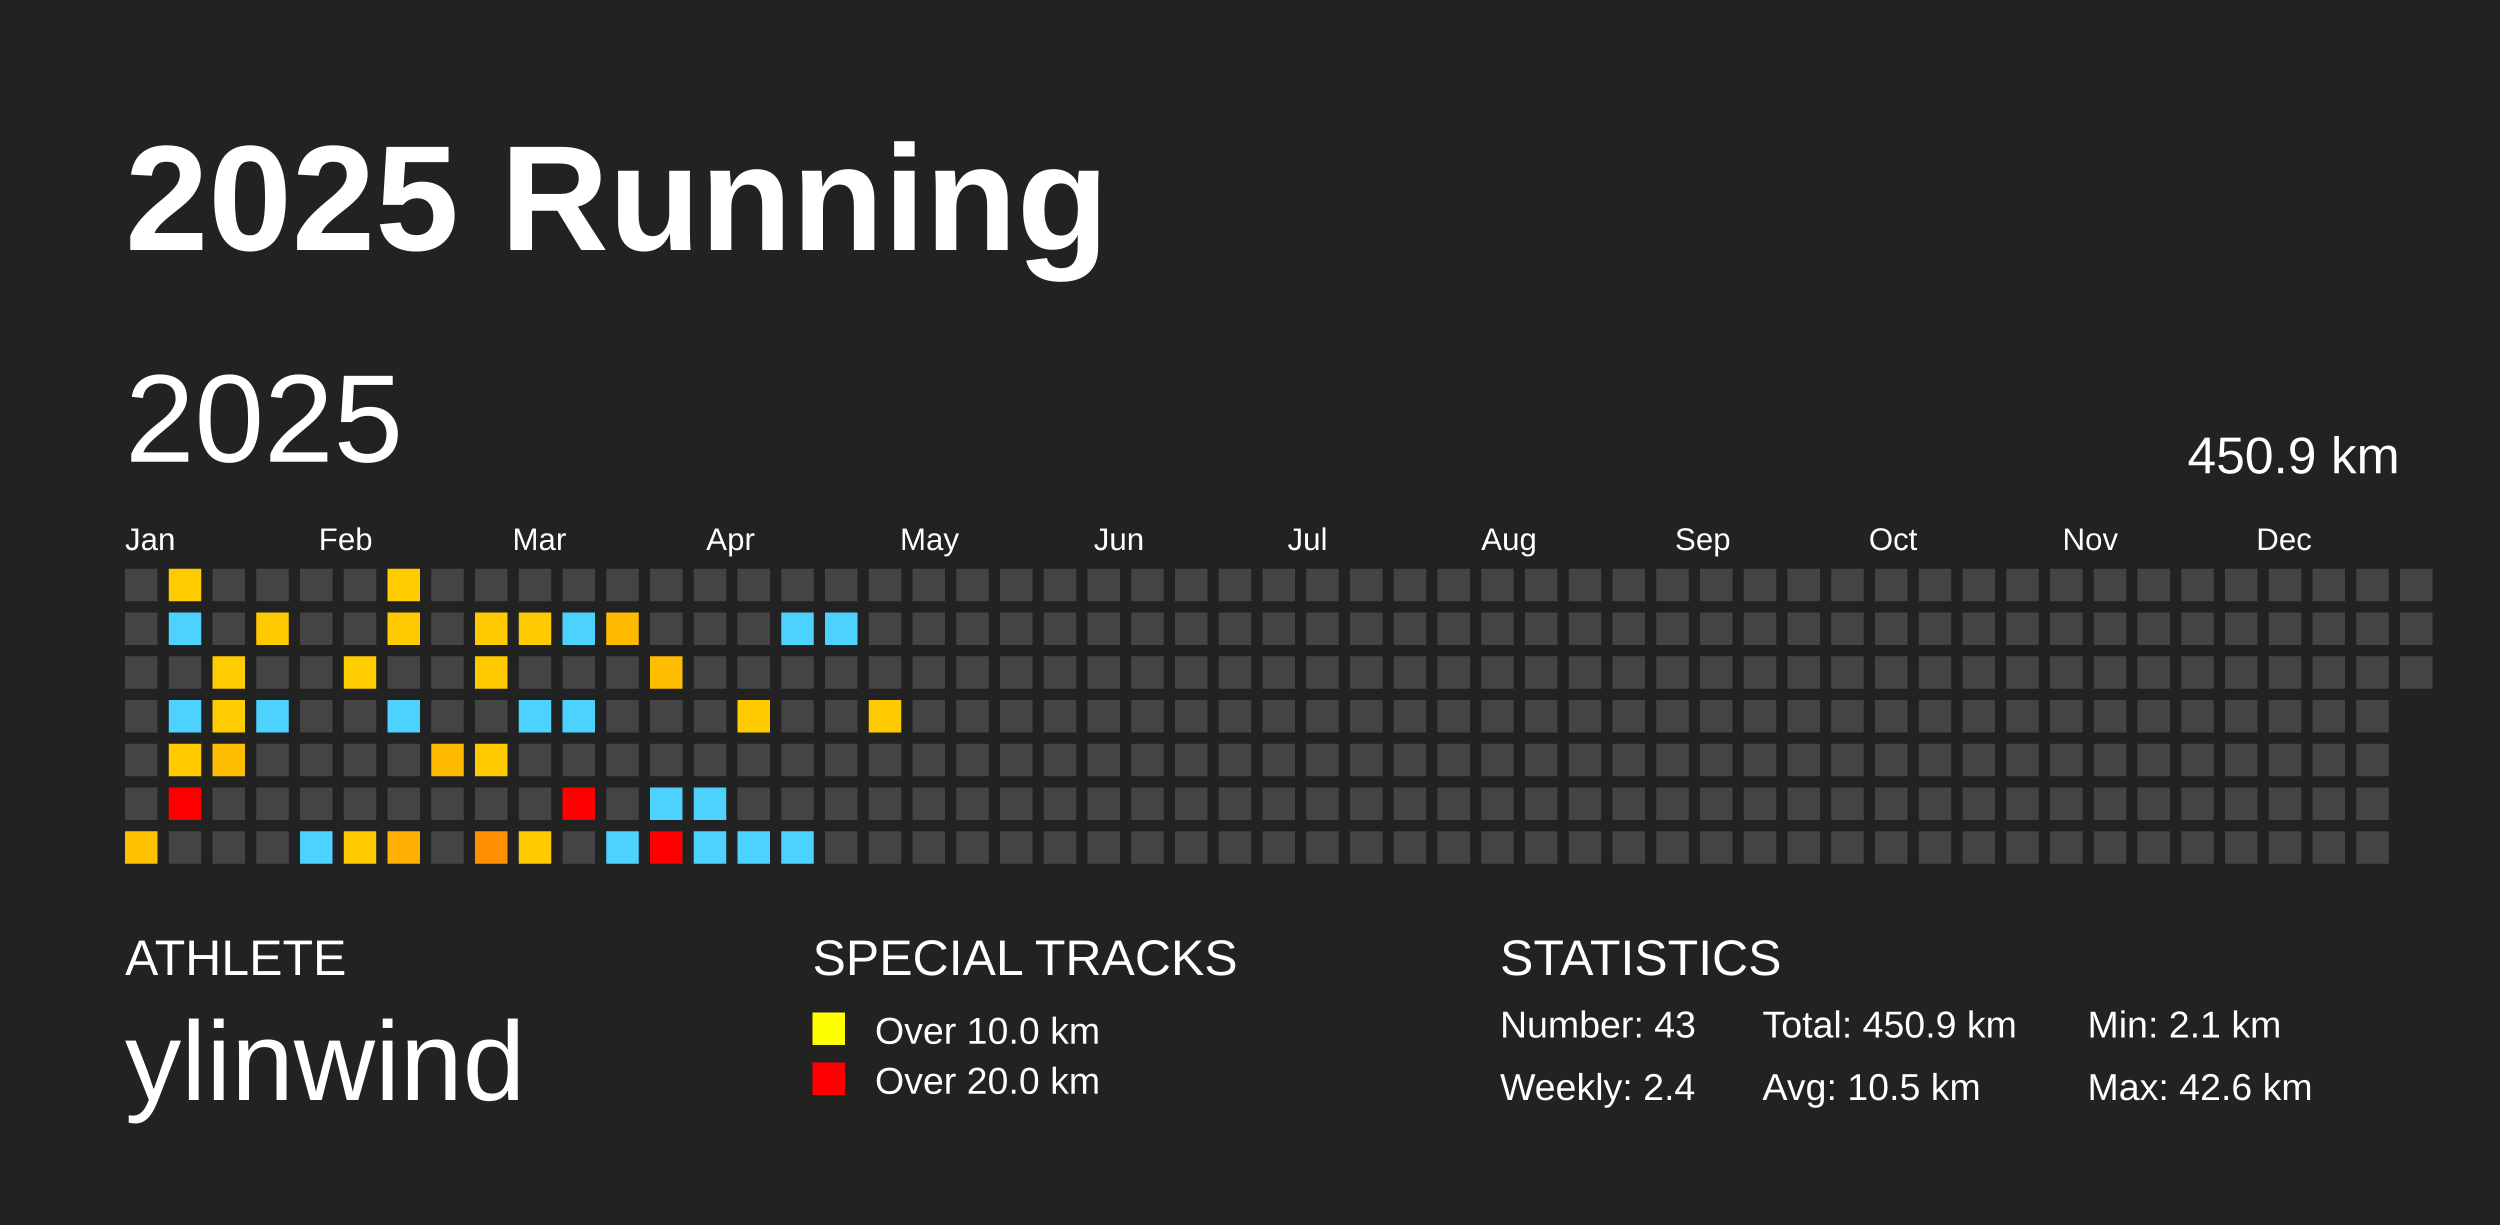
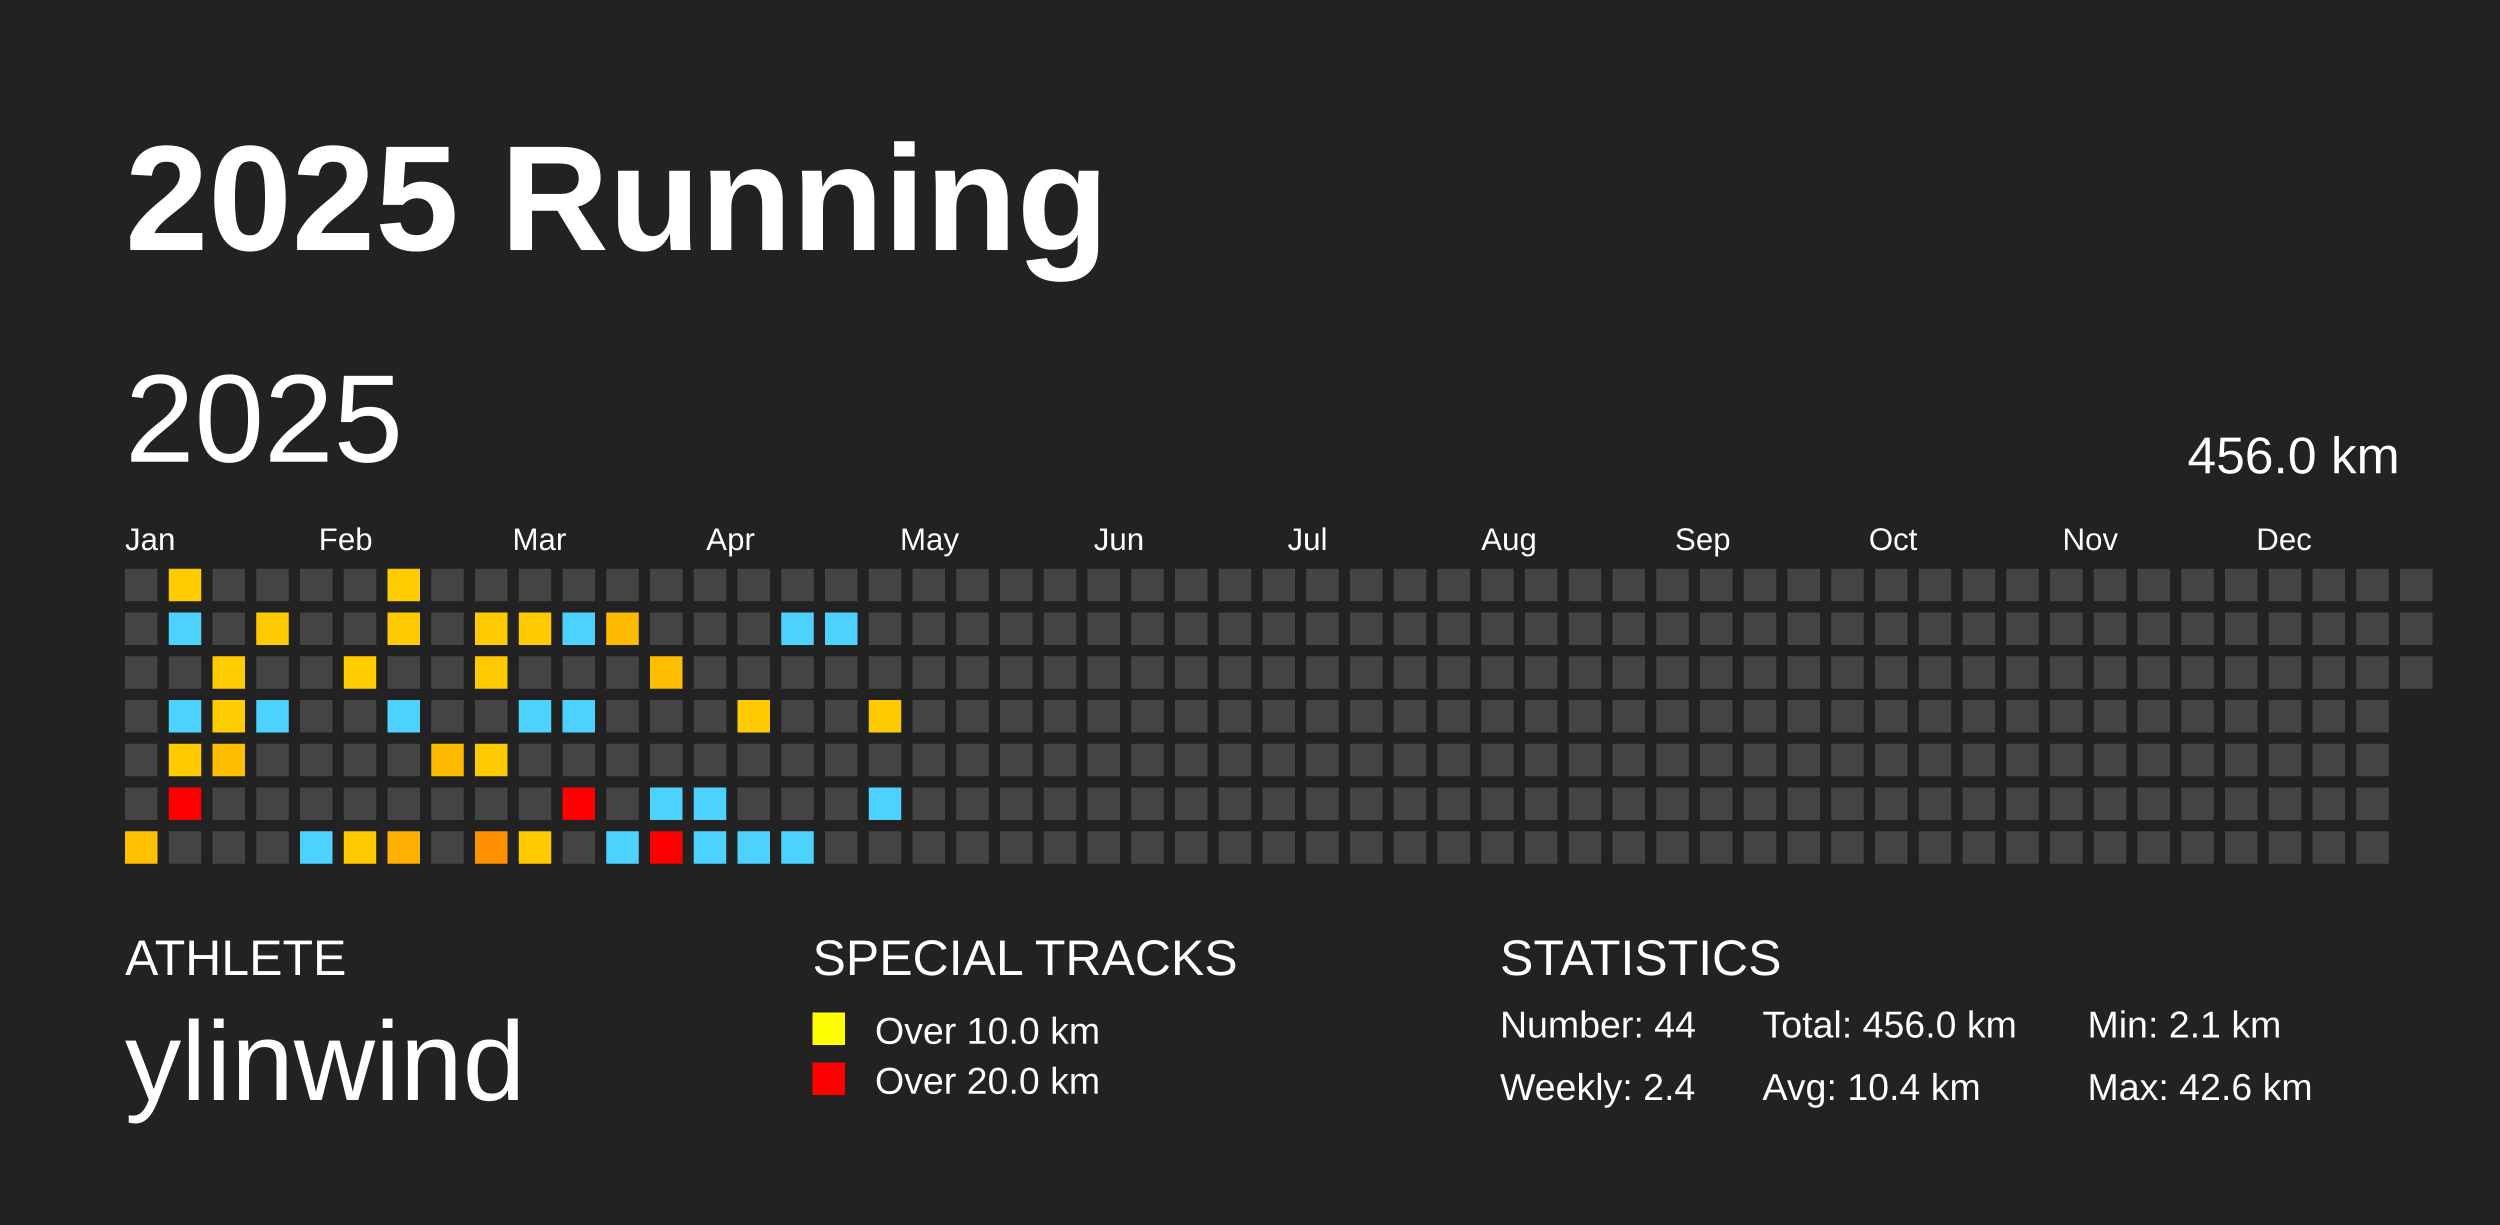
<svg xmlns="http://www.w3.org/2000/svg" baseProfile="full" height="98mm" version="1.1" viewBox="0,0,200,98" width="200mm">
  <defs />
  <rect fill="#222222" height="98" width="200" x="0" y="0" />
  <text fill="#FFFFFF" style="font-size:12px; font-family:Arial; font-weight:bold;" x="10" y="20">2025 Running</text>
  <text fill="#FFFFFF" style="font-size:4px; font-family:Arial" x="10" y="78">ATHLETE</text>
  <text fill="#FFFFFF" style="font-size:9px; font-family:Arial" x="10" y="88">ylinwind</text>
  <text fill="#FFFFFF" style="font-size:4px; font-family:Arial" x="65" y="78">SPECIAL TRACKS</text>
  <rect fill="yellow" height="2.6" width="2.6" x="65" y="81" />
  <text fill="#FFFFFF" style="font-size:3px; font-family:Arial" x="70" y="83.5">Over 10.0 km</text>
  <rect fill="red" height="2.6" width="2.6" x="65" y="85" />
  <text fill="#FFFFFF" style="font-size:3px; font-family:Arial" x="70" y="87.5">Over 20.0 km</text>
  <text fill="#FFFFFF" style="font-size:4px; font-family:Arial" x="120" y="78">STATISTICS</text>
-   <text fill="#FFFFFF" style="font-size:3px; font-family:Arial" x="120" y="83">Number: 43</text>
+   <text fill="#FFFFFF" style="font-size:3px; font-family:Arial" x="120" y="83">Number: 44</text>
  <text fill="#FFFFFF" style="font-size:3px; font-family:Arial" x="120" y="88">Weekly: 2.4</text>
-   <text fill="#FFFFFF" style="font-size:3px; font-family:Arial" x="141" y="83">Total: 450.9 km</text>
-   <text fill="#FFFFFF" style="font-size:3px; font-family:Arial" x="141" y="88">Avg: 10.5 km</text>
+   <text fill="#FFFFFF" style="font-size:3px; font-family:Arial" x="141" y="83">Total: 456.0 km</text>
+   <text fill="#FFFFFF" style="font-size:3px; font-family:Arial" x="141" y="88">Avg: 10.4 km</text>
  <text fill="#FFFFFF" style="font-size:3px; font-family:Arial" x="167" y="83">Min: 2.1 km</text>
  <text fill="#FFFFFF" style="font-size:3px; font-family:Arial" x="167" y="88">Max: 42.6 km</text>
  <text dominant-baseline="hanging" fill="#FFFFFF" style="font-size:10.0px; font-family:Arial;" x="10" y="30">2025</text>
-   <text dominant-baseline="hanging" fill="#FFFFFF" style="font-size:4.125px; font-family:Arial;" x="175" y="35">450.9 km</text>
+   <text dominant-baseline="hanging" fill="#FFFFFF" style="font-size:4.125px; font-family:Arial;" x="175" y="35">456.0 km</text>
  <text fill="#FFFFFF" style="font-size:2.5px; font-family:Arial" x="10.0" y="44">Jan</text>
  <text fill="#FFFFFF" style="font-size:2.5px; font-family:Arial" x="25.5" y="44">Feb</text>
  <text fill="#FFFFFF" style="font-size:2.5px; font-family:Arial" x="41.0" y="44">Mar</text>
  <text fill="#FFFFFF" style="font-size:2.5px; font-family:Arial" x="56.5" y="44">Apr</text>
  <text fill="#FFFFFF" style="font-size:2.5px; font-family:Arial" x="72.0" y="44">May</text>
  <text fill="#FFFFFF" style="font-size:2.5px; font-family:Arial" x="87.5" y="44">Jun</text>
  <text fill="#FFFFFF" style="font-size:2.5px; font-family:Arial" x="103.0" y="44">Jul</text>
  <text fill="#FFFFFF" style="font-size:2.5px; font-family:Arial" x="118.5" y="44">Aug</text>
  <text fill="#FFFFFF" style="font-size:2.5px; font-family:Arial" x="134.0" y="44">Sep</text>
  <text fill="#FFFFFF" style="font-size:2.5px; font-family:Arial" x="149.5" y="44">Oct</text>
  <text fill="#FFFFFF" style="font-size:2.5px; font-family:Arial" x="165.0" y="44">Nov</text>
  <text fill="#FFFFFF" style="font-size:2.5px; font-family:Arial" x="180.5" y="44">Dec</text>
  <rect fill="#444444" height="2.6" width="2.6" x="10.0" y="45.5" />
  <rect fill="#444444" height="2.6" width="2.6" x="10.0" y="49.0" />
  <rect fill="#444444" height="2.6" width="2.6" x="10.0" y="52.5" />
  <rect fill="#444444" height="2.6" width="2.6" x="10.0" y="56.0" />
  <rect fill="#444444" height="2.6" width="2.6" x="10.0" y="59.5" />
  <rect fill="#444444" height="2.6" width="2.6" x="10.0" y="63.0" />
  <rect fill="#ffc100" height="2.6" width="2.6" x="10.0" y="66.5" />
  <rect fill="#ffcc00" height="2.6" width="2.6" x="13.5" y="45.5" />
  <rect fill="#4dd2ff" height="2.6" width="2.6" x="13.5" y="49.0" />
  <rect fill="#444444" height="2.6" width="2.6" x="13.5" y="52.5" />
  <rect fill="#4dd2ff" height="2.6" width="2.6" x="13.5" y="56.0" />
  <rect fill="#ffcb00" height="2.6" width="2.6" x="13.5" y="59.5" />
  <rect fill="red" height="2.6" width="2.6" x="13.5" y="63.0" />
  <rect fill="#444444" height="2.6" width="2.6" x="13.5" y="66.5" />
  <rect fill="#444444" height="2.6" width="2.6" x="17.0" y="45.5" />
  <rect fill="#444444" height="2.6" width="2.6" x="17.0" y="49.0" />
  <rect fill="#ffcc00" height="2.6" width="2.6" x="17.0" y="52.5" />
  <rect fill="#ffcc00" height="2.6" width="2.6" x="17.0" y="56.0" />
  <rect fill="#ffbe00" height="2.6" width="2.6" x="17.0" y="59.5" />
  <rect fill="#444444" height="2.6" width="2.6" x="17.0" y="63.0" />
  <rect fill="#444444" height="2.6" width="2.6" x="17.0" y="66.5" />
  <rect fill="#444444" height="2.6" width="2.6" x="20.5" y="45.5" />
  <rect fill="#ffcb00" height="2.6" width="2.6" x="20.5" y="49.0" />
  <rect fill="#444444" height="2.6" width="2.6" x="20.5" y="52.5" />
  <rect fill="#4dd2ff" height="2.6" width="2.6" x="20.5" y="56.0" />
  <rect fill="#444444" height="2.6" width="2.6" x="20.5" y="59.5" />
  <rect fill="#444444" height="2.6" width="2.6" x="20.5" y="63.0" />
  <rect fill="#444444" height="2.6" width="2.6" x="20.5" y="66.5" />
  <rect fill="#444444" height="2.6" width="2.6" x="24.0" y="45.5" />
  <rect fill="#444444" height="2.6" width="2.6" x="24.0" y="49.0" />
  <rect fill="#444444" height="2.6" width="2.6" x="24.0" y="52.5" />
  <rect fill="#444444" height="2.6" width="2.6" x="24.0" y="56.0" />
  <rect fill="#444444" height="2.6" width="2.6" x="24.0" y="59.5" />
  <rect fill="#444444" height="2.6" width="2.6" x="24.0" y="63.0" />
  <rect fill="#4dd2ff" height="2.6" width="2.6" x="24.0" y="66.5" />
  <rect fill="#444444" height="2.6" width="2.6" x="27.5" y="45.5" />
  <rect fill="#444444" height="2.6" width="2.6" x="27.5" y="49.0" />
  <rect fill="#ffcc00" height="2.6" width="2.6" x="27.5" y="52.5" />
  <rect fill="#444444" height="2.6" width="2.6" x="27.5" y="56.0" />
  <rect fill="#444444" height="2.6" width="2.6" x="27.5" y="59.5" />
  <rect fill="#444444" height="2.6" width="2.6" x="27.5" y="63.0" />
  <rect fill="#ffca00" height="2.6" width="2.6" x="27.5" y="66.5" />
  <rect fill="#ffcc00" height="2.6" width="2.6" x="31.0" y="45.5" />
  <rect fill="#ffcb00" height="2.6" width="2.6" x="31.0" y="49.0" />
  <rect fill="#444444" height="2.6" width="2.6" x="31.0" y="52.5" />
  <rect fill="#4dd2ff" height="2.6" width="2.6" x="31.0" y="56.0" />
  <rect fill="#444444" height="2.6" width="2.6" x="31.0" y="59.5" />
  <rect fill="#444444" height="2.6" width="2.6" x="31.0" y="63.0" />
  <rect fill="#ffb000" height="2.6" width="2.6" x="31.0" y="66.5" />
  <rect fill="#444444" height="2.6" width="2.6" x="34.5" y="45.5" />
  <rect fill="#444444" height="2.6" width="2.6" x="34.5" y="49.0" />
  <rect fill="#444444" height="2.6" width="2.6" x="34.5" y="52.5" />
  <rect fill="#444444" height="2.6" width="2.6" x="34.5" y="56.0" />
  <rect fill="#ffbb00" height="2.6" width="2.6" x="34.5" y="59.5" />
  <rect fill="#444444" height="2.6" width="2.6" x="34.5" y="63.0" />
  <rect fill="#444444" height="2.6" width="2.6" x="34.5" y="66.5" />
  <rect fill="#444444" height="2.6" width="2.6" x="38.0" y="45.5" />
  <rect fill="#ffca00" height="2.6" width="2.6" x="38.0" y="49.0" />
  <rect fill="#ffcb00" height="2.6" width="2.6" x="38.0" y="52.5" />
  <rect fill="#444444" height="2.6" width="2.6" x="38.0" y="56.0" />
  <rect fill="#ffcb00" height="2.6" width="2.6" x="38.0" y="59.5" />
  <rect fill="#444444" height="2.6" width="2.6" x="38.0" y="63.0" />
  <rect fill="#ff9000" height="2.6" width="2.6" x="38.0" y="66.5" />
  <rect fill="#444444" height="2.6" width="2.6" x="41.5" y="45.5" />
  <rect fill="#ffca00" height="2.6" width="2.6" x="41.5" y="49.0" />
  <rect fill="#444444" height="2.6" width="2.6" x="41.5" y="52.5" />
  <rect fill="#4dd2ff" height="2.6" width="2.6" x="41.5" y="56.0" />
  <rect fill="#444444" height="2.6" width="2.6" x="41.5" y="59.5" />
  <rect fill="#444444" height="2.6" width="2.6" x="41.5" y="63.0" />
  <rect fill="#ffcb00" height="2.6" width="2.6" x="41.5" y="66.5" />
  <rect fill="#444444" height="2.6" width="2.6" x="45.0" y="45.5" />
  <rect fill="#4dd2ff" height="2.6" width="2.6" x="45.0" y="49.0" />
  <rect fill="#444444" height="2.6" width="2.6" x="45.0" y="52.5" />
  <rect fill="#4dd2ff" height="2.6" width="2.6" x="45.0" y="56.0" />
  <rect fill="#444444" height="2.6" width="2.6" x="45.0" y="59.5" />
  <rect fill="red" height="2.6" width="2.6" x="45.0" y="63.0" />
  <rect fill="#444444" height="2.6" width="2.6" x="45.0" y="66.5" />
  <rect fill="#444444" height="2.6" width="2.6" x="48.5" y="45.5" />
  <rect fill="#ffbb00" height="2.6" width="2.6" x="48.5" y="49.0" />
  <rect fill="#444444" height="2.6" width="2.6" x="48.5" y="52.5" />
  <rect fill="#444444" height="2.6" width="2.6" x="48.5" y="56.0" />
  <rect fill="#444444" height="2.6" width="2.6" x="48.5" y="59.5" />
  <rect fill="#444444" height="2.6" width="2.6" x="48.5" y="63.0" />
  <rect fill="#4dd2ff" height="2.6" width="2.6" x="48.5" y="66.5" />
  <rect fill="#444444" height="2.6" width="2.6" x="52.0" y="45.5" />
  <rect fill="#444444" height="2.6" width="2.6" x="52.0" y="49.0" />
  <rect fill="#ffbd00" height="2.6" width="2.6" x="52.0" y="52.5" />
  <rect fill="#444444" height="2.6" width="2.6" x="52.0" y="56.0" />
  <rect fill="#444444" height="2.6" width="2.6" x="52.0" y="59.5" />
  <rect fill="#4dd2ff" height="2.6" width="2.6" x="52.0" y="63.0" />
  <rect fill="red" height="2.6" width="2.6" x="52.0" y="66.5" />
  <rect fill="#444444" height="2.6" width="2.6" x="55.5" y="45.5" />
  <rect fill="#444444" height="2.6" width="2.6" x="55.5" y="49.0" />
  <rect fill="#444444" height="2.6" width="2.6" x="55.5" y="52.5" />
  <rect fill="#444444" height="2.6" width="2.6" x="55.5" y="56.0" />
  <rect fill="#444444" height="2.6" width="2.6" x="55.5" y="59.5" />
  <rect fill="#4dd2ff" height="2.6" width="2.6" x="55.5" y="63.0" />
  <rect fill="#4dd2ff" height="2.6" width="2.6" x="55.5" y="66.5" />
  <rect fill="#444444" height="2.6" width="2.6" x="59.0" y="45.5" />
  <rect fill="#444444" height="2.6" width="2.6" x="59.0" y="49.0" />
  <rect fill="#444444" height="2.6" width="2.6" x="59.0" y="52.5" />
  <rect fill="#ffcb00" height="2.6" width="2.6" x="59.0" y="56.0" />
  <rect fill="#444444" height="2.6" width="2.6" x="59.0" y="59.5" />
  <rect fill="#444444" height="2.6" width="2.6" x="59.0" y="63.0" />
  <rect fill="#4dd2ff" height="2.6" width="2.6" x="59.0" y="66.5" />
  <rect fill="#444444" height="2.6" width="2.6" x="62.5" y="45.5" />
  <rect fill="#4dd2ff" height="2.6" width="2.6" x="62.5" y="49.0" />
  <rect fill="#444444" height="2.6" width="2.6" x="62.5" y="52.5" />
  <rect fill="#444444" height="2.6" width="2.6" x="62.5" y="56.0" />
  <rect fill="#444444" height="2.6" width="2.6" x="62.5" y="59.5" />
  <rect fill="#444444" height="2.6" width="2.6" x="62.5" y="63.0" />
  <rect fill="#4dd2ff" height="2.6" width="2.6" x="62.5" y="66.5" />
  <rect fill="#444444" height="2.6" width="2.6" x="66.0" y="45.5" />
  <rect fill="#4dd2ff" height="2.6" width="2.6" x="66.0" y="49.0" />
  <rect fill="#444444" height="2.6" width="2.6" x="66.0" y="52.5" />
  <rect fill="#444444" height="2.6" width="2.6" x="66.0" y="56.0" />
  <rect fill="#444444" height="2.6" width="2.6" x="66.0" y="59.5" />
  <rect fill="#444444" height="2.6" width="2.6" x="66.0" y="63.0" />
  <rect fill="#444444" height="2.6" width="2.6" x="66.0" y="66.5" />
  <rect fill="#444444" height="2.6" width="2.6" x="69.5" y="45.5" />
  <rect fill="#444444" height="2.6" width="2.6" x="69.5" y="49.0" />
  <rect fill="#444444" height="2.6" width="2.6" x="69.5" y="52.5" />
  <rect fill="#ffcb00" height="2.6" width="2.6" x="69.5" y="56.0" />
  <rect fill="#444444" height="2.6" width="2.6" x="69.5" y="59.5" />
-   <rect fill="#444444" height="2.6" width="2.6" x="69.5" y="63.0" />
+   <rect fill="#4dd2ff" height="2.6" width="2.6" x="69.5" y="63.0" />
  <rect fill="#444444" height="2.6" width="2.6" x="69.5" y="66.5" />
  <rect fill="#444444" height="2.6" width="2.6" x="73.0" y="45.5" />
  <rect fill="#444444" height="2.6" width="2.6" x="73.0" y="49.0" />
  <rect fill="#444444" height="2.6" width="2.6" x="73.0" y="52.5" />
  <rect fill="#444444" height="2.6" width="2.6" x="73.0" y="56.0" />
  <rect fill="#444444" height="2.6" width="2.6" x="73.0" y="59.5" />
  <rect fill="#444444" height="2.6" width="2.6" x="73.0" y="63.0" />
  <rect fill="#444444" height="2.6" width="2.6" x="73.0" y="66.5" />
  <rect fill="#444444" height="2.6" width="2.6" x="76.5" y="45.5" />
  <rect fill="#444444" height="2.6" width="2.6" x="76.5" y="49.0" />
  <rect fill="#444444" height="2.6" width="2.6" x="76.5" y="52.5" />
  <rect fill="#444444" height="2.6" width="2.6" x="76.5" y="56.0" />
  <rect fill="#444444" height="2.6" width="2.6" x="76.5" y="59.5" />
  <rect fill="#444444" height="2.6" width="2.6" x="76.5" y="63.0" />
  <rect fill="#444444" height="2.6" width="2.6" x="76.5" y="66.5" />
  <rect fill="#444444" height="2.6" width="2.6" x="80.0" y="45.5" />
  <rect fill="#444444" height="2.6" width="2.6" x="80.0" y="49.0" />
  <rect fill="#444444" height="2.6" width="2.6" x="80.0" y="52.5" />
  <rect fill="#444444" height="2.6" width="2.6" x="80.0" y="56.0" />
  <rect fill="#444444" height="2.6" width="2.6" x="80.0" y="59.5" />
  <rect fill="#444444" height="2.6" width="2.6" x="80.0" y="63.0" />
  <rect fill="#444444" height="2.6" width="2.6" x="80.0" y="66.5" />
  <rect fill="#444444" height="2.6" width="2.6" x="83.5" y="45.5" />
  <rect fill="#444444" height="2.6" width="2.6" x="83.5" y="49.0" />
  <rect fill="#444444" height="2.6" width="2.6" x="83.5" y="52.5" />
  <rect fill="#444444" height="2.6" width="2.6" x="83.5" y="56.0" />
  <rect fill="#444444" height="2.6" width="2.6" x="83.5" y="59.5" />
  <rect fill="#444444" height="2.6" width="2.6" x="83.5" y="63.0" />
  <rect fill="#444444" height="2.6" width="2.6" x="83.5" y="66.5" />
  <rect fill="#444444" height="2.6" width="2.6" x="87.0" y="45.5" />
  <rect fill="#444444" height="2.6" width="2.6" x="87.0" y="49.0" />
  <rect fill="#444444" height="2.6" width="2.6" x="87.0" y="52.5" />
  <rect fill="#444444" height="2.6" width="2.6" x="87.0" y="56.0" />
  <rect fill="#444444" height="2.6" width="2.6" x="87.0" y="59.5" />
  <rect fill="#444444" height="2.6" width="2.6" x="87.0" y="63.0" />
  <rect fill="#444444" height="2.6" width="2.6" x="87.0" y="66.5" />
  <rect fill="#444444" height="2.6" width="2.6" x="90.5" y="45.5" />
  <rect fill="#444444" height="2.6" width="2.6" x="90.5" y="49.0" />
  <rect fill="#444444" height="2.6" width="2.6" x="90.5" y="52.5" />
  <rect fill="#444444" height="2.6" width="2.6" x="90.5" y="56.0" />
  <rect fill="#444444" height="2.6" width="2.6" x="90.5" y="59.5" />
  <rect fill="#444444" height="2.6" width="2.6" x="90.5" y="63.0" />
  <rect fill="#444444" height="2.6" width="2.6" x="90.5" y="66.5" />
  <rect fill="#444444" height="2.6" width="2.6" x="94.0" y="45.5" />
  <rect fill="#444444" height="2.6" width="2.6" x="94.0" y="49.0" />
  <rect fill="#444444" height="2.6" width="2.6" x="94.0" y="52.5" />
  <rect fill="#444444" height="2.6" width="2.6" x="94.0" y="56.0" />
  <rect fill="#444444" height="2.6" width="2.6" x="94.0" y="59.5" />
  <rect fill="#444444" height="2.6" width="2.6" x="94.0" y="63.0" />
  <rect fill="#444444" height="2.6" width="2.6" x="94.0" y="66.5" />
  <rect fill="#444444" height="2.6" width="2.6" x="97.5" y="45.5" />
  <rect fill="#444444" height="2.6" width="2.6" x="97.5" y="49.0" />
  <rect fill="#444444" height="2.6" width="2.6" x="97.5" y="52.5" />
  <rect fill="#444444" height="2.6" width="2.6" x="97.5" y="56.0" />
  <rect fill="#444444" height="2.6" width="2.6" x="97.5" y="59.5" />
  <rect fill="#444444" height="2.6" width="2.6" x="97.5" y="63.0" />
  <rect fill="#444444" height="2.6" width="2.6" x="97.5" y="66.5" />
  <rect fill="#444444" height="2.6" width="2.6" x="101.0" y="45.5" />
  <rect fill="#444444" height="2.6" width="2.6" x="101.0" y="49.0" />
  <rect fill="#444444" height="2.6" width="2.6" x="101.0" y="52.5" />
  <rect fill="#444444" height="2.6" width="2.6" x="101.0" y="56.0" />
  <rect fill="#444444" height="2.6" width="2.6" x="101.0" y="59.5" />
  <rect fill="#444444" height="2.6" width="2.6" x="101.0" y="63.0" />
  <rect fill="#444444" height="2.6" width="2.6" x="101.0" y="66.5" />
  <rect fill="#444444" height="2.6" width="2.6" x="104.5" y="45.5" />
  <rect fill="#444444" height="2.6" width="2.6" x="104.5" y="49.0" />
  <rect fill="#444444" height="2.6" width="2.6" x="104.5" y="52.5" />
  <rect fill="#444444" height="2.6" width="2.6" x="104.5" y="56.0" />
  <rect fill="#444444" height="2.6" width="2.6" x="104.5" y="59.5" />
  <rect fill="#444444" height="2.6" width="2.6" x="104.5" y="63.0" />
  <rect fill="#444444" height="2.6" width="2.6" x="104.5" y="66.5" />
  <rect fill="#444444" height="2.6" width="2.6" x="108.0" y="45.5" />
  <rect fill="#444444" height="2.6" width="2.6" x="108.0" y="49.0" />
  <rect fill="#444444" height="2.6" width="2.6" x="108.0" y="52.5" />
  <rect fill="#444444" height="2.6" width="2.6" x="108.0" y="56.0" />
  <rect fill="#444444" height="2.6" width="2.6" x="108.0" y="59.5" />
  <rect fill="#444444" height="2.6" width="2.6" x="108.0" y="63.0" />
  <rect fill="#444444" height="2.6" width="2.6" x="108.0" y="66.5" />
  <rect fill="#444444" height="2.6" width="2.6" x="111.5" y="45.5" />
  <rect fill="#444444" height="2.6" width="2.6" x="111.5" y="49.0" />
  <rect fill="#444444" height="2.6" width="2.6" x="111.5" y="52.5" />
  <rect fill="#444444" height="2.6" width="2.6" x="111.5" y="56.0" />
  <rect fill="#444444" height="2.6" width="2.6" x="111.5" y="59.5" />
  <rect fill="#444444" height="2.6" width="2.6" x="111.5" y="63.0" />
  <rect fill="#444444" height="2.6" width="2.6" x="111.5" y="66.5" />
  <rect fill="#444444" height="2.6" width="2.6" x="115.0" y="45.5" />
  <rect fill="#444444" height="2.6" width="2.6" x="115.0" y="49.0" />
  <rect fill="#444444" height="2.6" width="2.6" x="115.0" y="52.5" />
  <rect fill="#444444" height="2.6" width="2.6" x="115.0" y="56.0" />
  <rect fill="#444444" height="2.6" width="2.6" x="115.0" y="59.5" />
  <rect fill="#444444" height="2.6" width="2.6" x="115.0" y="63.0" />
  <rect fill="#444444" height="2.6" width="2.6" x="115.0" y="66.5" />
  <rect fill="#444444" height="2.6" width="2.6" x="118.5" y="45.5" />
  <rect fill="#444444" height="2.6" width="2.6" x="118.5" y="49.0" />
  <rect fill="#444444" height="2.6" width="2.6" x="118.5" y="52.5" />
  <rect fill="#444444" height="2.6" width="2.6" x="118.5" y="56.0" />
  <rect fill="#444444" height="2.6" width="2.6" x="118.5" y="59.5" />
  <rect fill="#444444" height="2.6" width="2.6" x="118.5" y="63.0" />
  <rect fill="#444444" height="2.6" width="2.6" x="118.5" y="66.5" />
  <rect fill="#444444" height="2.6" width="2.6" x="122.0" y="45.5" />
  <rect fill="#444444" height="2.6" width="2.6" x="122.0" y="49.0" />
  <rect fill="#444444" height="2.6" width="2.6" x="122.0" y="52.5" />
  <rect fill="#444444" height="2.6" width="2.6" x="122.0" y="56.0" />
  <rect fill="#444444" height="2.6" width="2.6" x="122.0" y="59.5" />
  <rect fill="#444444" height="2.6" width="2.6" x="122.0" y="63.0" />
  <rect fill="#444444" height="2.6" width="2.6" x="122.0" y="66.5" />
  <rect fill="#444444" height="2.6" width="2.6" x="125.5" y="45.5" />
  <rect fill="#444444" height="2.6" width="2.6" x="125.5" y="49.0" />
  <rect fill="#444444" height="2.6" width="2.6" x="125.5" y="52.5" />
  <rect fill="#444444" height="2.6" width="2.6" x="125.5" y="56.0" />
  <rect fill="#444444" height="2.6" width="2.6" x="125.5" y="59.5" />
  <rect fill="#444444" height="2.6" width="2.6" x="125.5" y="63.0" />
  <rect fill="#444444" height="2.6" width="2.6" x="125.5" y="66.5" />
  <rect fill="#444444" height="2.6" width="2.6" x="129.0" y="45.5" />
  <rect fill="#444444" height="2.6" width="2.6" x="129.0" y="49.0" />
  <rect fill="#444444" height="2.6" width="2.6" x="129.0" y="52.5" />
  <rect fill="#444444" height="2.6" width="2.6" x="129.0" y="56.0" />
  <rect fill="#444444" height="2.6" width="2.6" x="129.0" y="59.5" />
  <rect fill="#444444" height="2.6" width="2.6" x="129.0" y="63.0" />
  <rect fill="#444444" height="2.6" width="2.6" x="129.0" y="66.5" />
  <rect fill="#444444" height="2.6" width="2.6" x="132.5" y="45.5" />
  <rect fill="#444444" height="2.6" width="2.6" x="132.5" y="49.0" />
  <rect fill="#444444" height="2.6" width="2.6" x="132.5" y="52.5" />
  <rect fill="#444444" height="2.6" width="2.6" x="132.5" y="56.0" />
  <rect fill="#444444" height="2.6" width="2.6" x="132.5" y="59.5" />
  <rect fill="#444444" height="2.6" width="2.6" x="132.5" y="63.0" />
  <rect fill="#444444" height="2.6" width="2.6" x="132.5" y="66.5" />
  <rect fill="#444444" height="2.6" width="2.6" x="136.0" y="45.5" />
  <rect fill="#444444" height="2.6" width="2.6" x="136.0" y="49.0" />
  <rect fill="#444444" height="2.6" width="2.6" x="136.0" y="52.5" />
  <rect fill="#444444" height="2.6" width="2.6" x="136.0" y="56.0" />
  <rect fill="#444444" height="2.6" width="2.6" x="136.0" y="59.5" />
  <rect fill="#444444" height="2.6" width="2.6" x="136.0" y="63.0" />
  <rect fill="#444444" height="2.6" width="2.6" x="136.0" y="66.5" />
  <rect fill="#444444" height="2.6" width="2.6" x="139.5" y="45.5" />
  <rect fill="#444444" height="2.6" width="2.6" x="139.5" y="49.0" />
  <rect fill="#444444" height="2.6" width="2.6" x="139.5" y="52.5" />
  <rect fill="#444444" height="2.6" width="2.6" x="139.5" y="56.0" />
  <rect fill="#444444" height="2.6" width="2.6" x="139.5" y="59.5" />
  <rect fill="#444444" height="2.6" width="2.6" x="139.5" y="63.0" />
  <rect fill="#444444" height="2.6" width="2.6" x="139.5" y="66.5" />
  <rect fill="#444444" height="2.6" width="2.6" x="143.0" y="45.5" />
  <rect fill="#444444" height="2.6" width="2.6" x="143.0" y="49.0" />
  <rect fill="#444444" height="2.6" width="2.6" x="143.0" y="52.5" />
  <rect fill="#444444" height="2.6" width="2.6" x="143.0" y="56.0" />
  <rect fill="#444444" height="2.6" width="2.6" x="143.0" y="59.5" />
  <rect fill="#444444" height="2.6" width="2.6" x="143.0" y="63.0" />
  <rect fill="#444444" height="2.6" width="2.6" x="143.0" y="66.5" />
  <rect fill="#444444" height="2.6" width="2.6" x="146.5" y="45.5" />
  <rect fill="#444444" height="2.6" width="2.6" x="146.5" y="49.0" />
  <rect fill="#444444" height="2.6" width="2.6" x="146.5" y="52.5" />
  <rect fill="#444444" height="2.6" width="2.6" x="146.5" y="56.0" />
  <rect fill="#444444" height="2.6" width="2.6" x="146.5" y="59.5" />
  <rect fill="#444444" height="2.6" width="2.6" x="146.5" y="63.0" />
  <rect fill="#444444" height="2.6" width="2.6" x="146.5" y="66.5" />
  <rect fill="#444444" height="2.6" width="2.6" x="150.0" y="45.5" />
  <rect fill="#444444" height="2.6" width="2.6" x="150.0" y="49.0" />
  <rect fill="#444444" height="2.6" width="2.6" x="150.0" y="52.5" />
  <rect fill="#444444" height="2.6" width="2.6" x="150.0" y="56.0" />
  <rect fill="#444444" height="2.6" width="2.6" x="150.0" y="59.5" />
  <rect fill="#444444" height="2.6" width="2.6" x="150.0" y="63.0" />
  <rect fill="#444444" height="2.6" width="2.6" x="150.0" y="66.5" />
  <rect fill="#444444" height="2.6" width="2.6" x="153.5" y="45.5" />
  <rect fill="#444444" height="2.6" width="2.6" x="153.5" y="49.0" />
  <rect fill="#444444" height="2.6" width="2.6" x="153.5" y="52.5" />
  <rect fill="#444444" height="2.6" width="2.6" x="153.5" y="56.0" />
  <rect fill="#444444" height="2.6" width="2.6" x="153.5" y="59.5" />
  <rect fill="#444444" height="2.6" width="2.6" x="153.5" y="63.0" />
  <rect fill="#444444" height="2.6" width="2.6" x="153.5" y="66.5" />
  <rect fill="#444444" height="2.6" width="2.6" x="157.0" y="45.5" />
  <rect fill="#444444" height="2.6" width="2.6" x="157.0" y="49.0" />
  <rect fill="#444444" height="2.6" width="2.6" x="157.0" y="52.5" />
  <rect fill="#444444" height="2.6" width="2.6" x="157.0" y="56.0" />
  <rect fill="#444444" height="2.6" width="2.6" x="157.0" y="59.5" />
  <rect fill="#444444" height="2.6" width="2.6" x="157.0" y="63.0" />
  <rect fill="#444444" height="2.6" width="2.6" x="157.0" y="66.5" />
  <rect fill="#444444" height="2.6" width="2.6" x="160.5" y="45.5" />
  <rect fill="#444444" height="2.6" width="2.6" x="160.5" y="49.0" />
  <rect fill="#444444" height="2.6" width="2.6" x="160.5" y="52.5" />
  <rect fill="#444444" height="2.6" width="2.6" x="160.5" y="56.0" />
  <rect fill="#444444" height="2.6" width="2.6" x="160.5" y="59.5" />
  <rect fill="#444444" height="2.6" width="2.6" x="160.5" y="63.0" />
  <rect fill="#444444" height="2.6" width="2.6" x="160.5" y="66.5" />
  <rect fill="#444444" height="2.6" width="2.6" x="164.0" y="45.5" />
  <rect fill="#444444" height="2.6" width="2.6" x="164.0" y="49.0" />
  <rect fill="#444444" height="2.6" width="2.6" x="164.0" y="52.5" />
  <rect fill="#444444" height="2.6" width="2.6" x="164.0" y="56.0" />
  <rect fill="#444444" height="2.6" width="2.6" x="164.0" y="59.5" />
  <rect fill="#444444" height="2.6" width="2.6" x="164.0" y="63.0" />
  <rect fill="#444444" height="2.6" width="2.6" x="164.0" y="66.5" />
  <rect fill="#444444" height="2.6" width="2.6" x="167.5" y="45.5" />
  <rect fill="#444444" height="2.6" width="2.6" x="167.5" y="49.0" />
  <rect fill="#444444" height="2.6" width="2.6" x="167.5" y="52.5" />
  <rect fill="#444444" height="2.6" width="2.6" x="167.5" y="56.0" />
  <rect fill="#444444" height="2.6" width="2.6" x="167.5" y="59.5" />
  <rect fill="#444444" height="2.6" width="2.6" x="167.5" y="63.0" />
  <rect fill="#444444" height="2.6" width="2.6" x="167.5" y="66.5" />
  <rect fill="#444444" height="2.6" width="2.6" x="171.0" y="45.5" />
  <rect fill="#444444" height="2.6" width="2.6" x="171.0" y="49.0" />
  <rect fill="#444444" height="2.6" width="2.6" x="171.0" y="52.5" />
  <rect fill="#444444" height="2.6" width="2.6" x="171.0" y="56.0" />
  <rect fill="#444444" height="2.6" width="2.6" x="171.0" y="59.5" />
  <rect fill="#444444" height="2.6" width="2.6" x="171.0" y="63.0" />
  <rect fill="#444444" height="2.6" width="2.6" x="171.0" y="66.5" />
  <rect fill="#444444" height="2.6" width="2.6" x="174.5" y="45.5" />
  <rect fill="#444444" height="2.6" width="2.6" x="174.5" y="49.0" />
  <rect fill="#444444" height="2.6" width="2.6" x="174.5" y="52.5" />
  <rect fill="#444444" height="2.6" width="2.6" x="174.5" y="56.0" />
  <rect fill="#444444" height="2.6" width="2.6" x="174.5" y="59.5" />
  <rect fill="#444444" height="2.6" width="2.6" x="174.5" y="63.0" />
  <rect fill="#444444" height="2.6" width="2.6" x="174.5" y="66.5" />
  <rect fill="#444444" height="2.6" width="2.6" x="178.0" y="45.5" />
  <rect fill="#444444" height="2.6" width="2.6" x="178.0" y="49.0" />
  <rect fill="#444444" height="2.6" width="2.6" x="178.0" y="52.5" />
  <rect fill="#444444" height="2.6" width="2.6" x="178.0" y="56.0" />
  <rect fill="#444444" height="2.6" width="2.6" x="178.0" y="59.5" />
  <rect fill="#444444" height="2.6" width="2.6" x="178.0" y="63.0" />
  <rect fill="#444444" height="2.6" width="2.6" x="178.0" y="66.5" />
  <rect fill="#444444" height="2.6" width="2.6" x="181.5" y="45.5" />
  <rect fill="#444444" height="2.6" width="2.6" x="181.5" y="49.0" />
  <rect fill="#444444" height="2.6" width="2.6" x="181.5" y="52.5" />
  <rect fill="#444444" height="2.6" width="2.6" x="181.5" y="56.0" />
  <rect fill="#444444" height="2.6" width="2.6" x="181.5" y="59.5" />
  <rect fill="#444444" height="2.6" width="2.6" x="181.5" y="63.0" />
  <rect fill="#444444" height="2.6" width="2.6" x="181.5" y="66.5" />
  <rect fill="#444444" height="2.6" width="2.6" x="185.0" y="45.5" />
  <rect fill="#444444" height="2.6" width="2.6" x="185.0" y="49.0" />
  <rect fill="#444444" height="2.6" width="2.6" x="185.0" y="52.5" />
  <rect fill="#444444" height="2.6" width="2.6" x="185.0" y="56.0" />
  <rect fill="#444444" height="2.6" width="2.6" x="185.0" y="59.5" />
  <rect fill="#444444" height="2.6" width="2.6" x="185.0" y="63.0" />
  <rect fill="#444444" height="2.6" width="2.6" x="185.0" y="66.5" />
  <rect fill="#444444" height="2.6" width="2.6" x="188.5" y="45.5" />
  <rect fill="#444444" height="2.6" width="2.6" x="188.5" y="49.0" />
  <rect fill="#444444" height="2.6" width="2.6" x="188.5" y="52.5" />
  <rect fill="#444444" height="2.6" width="2.6" x="188.5" y="56.0" />
  <rect fill="#444444" height="2.6" width="2.6" x="188.5" y="59.5" />
  <rect fill="#444444" height="2.6" width="2.6" x="188.5" y="63.0" />
  <rect fill="#444444" height="2.6" width="2.6" x="188.5" y="66.5" />
  <rect fill="#444444" height="2.6" width="2.6" x="192.0" y="45.5" />
  <rect fill="#444444" height="2.6" width="2.6" x="192.0" y="49.0" />
  <rect fill="#444444" height="2.6" width="2.6" x="192.0" y="52.5" />
</svg>
